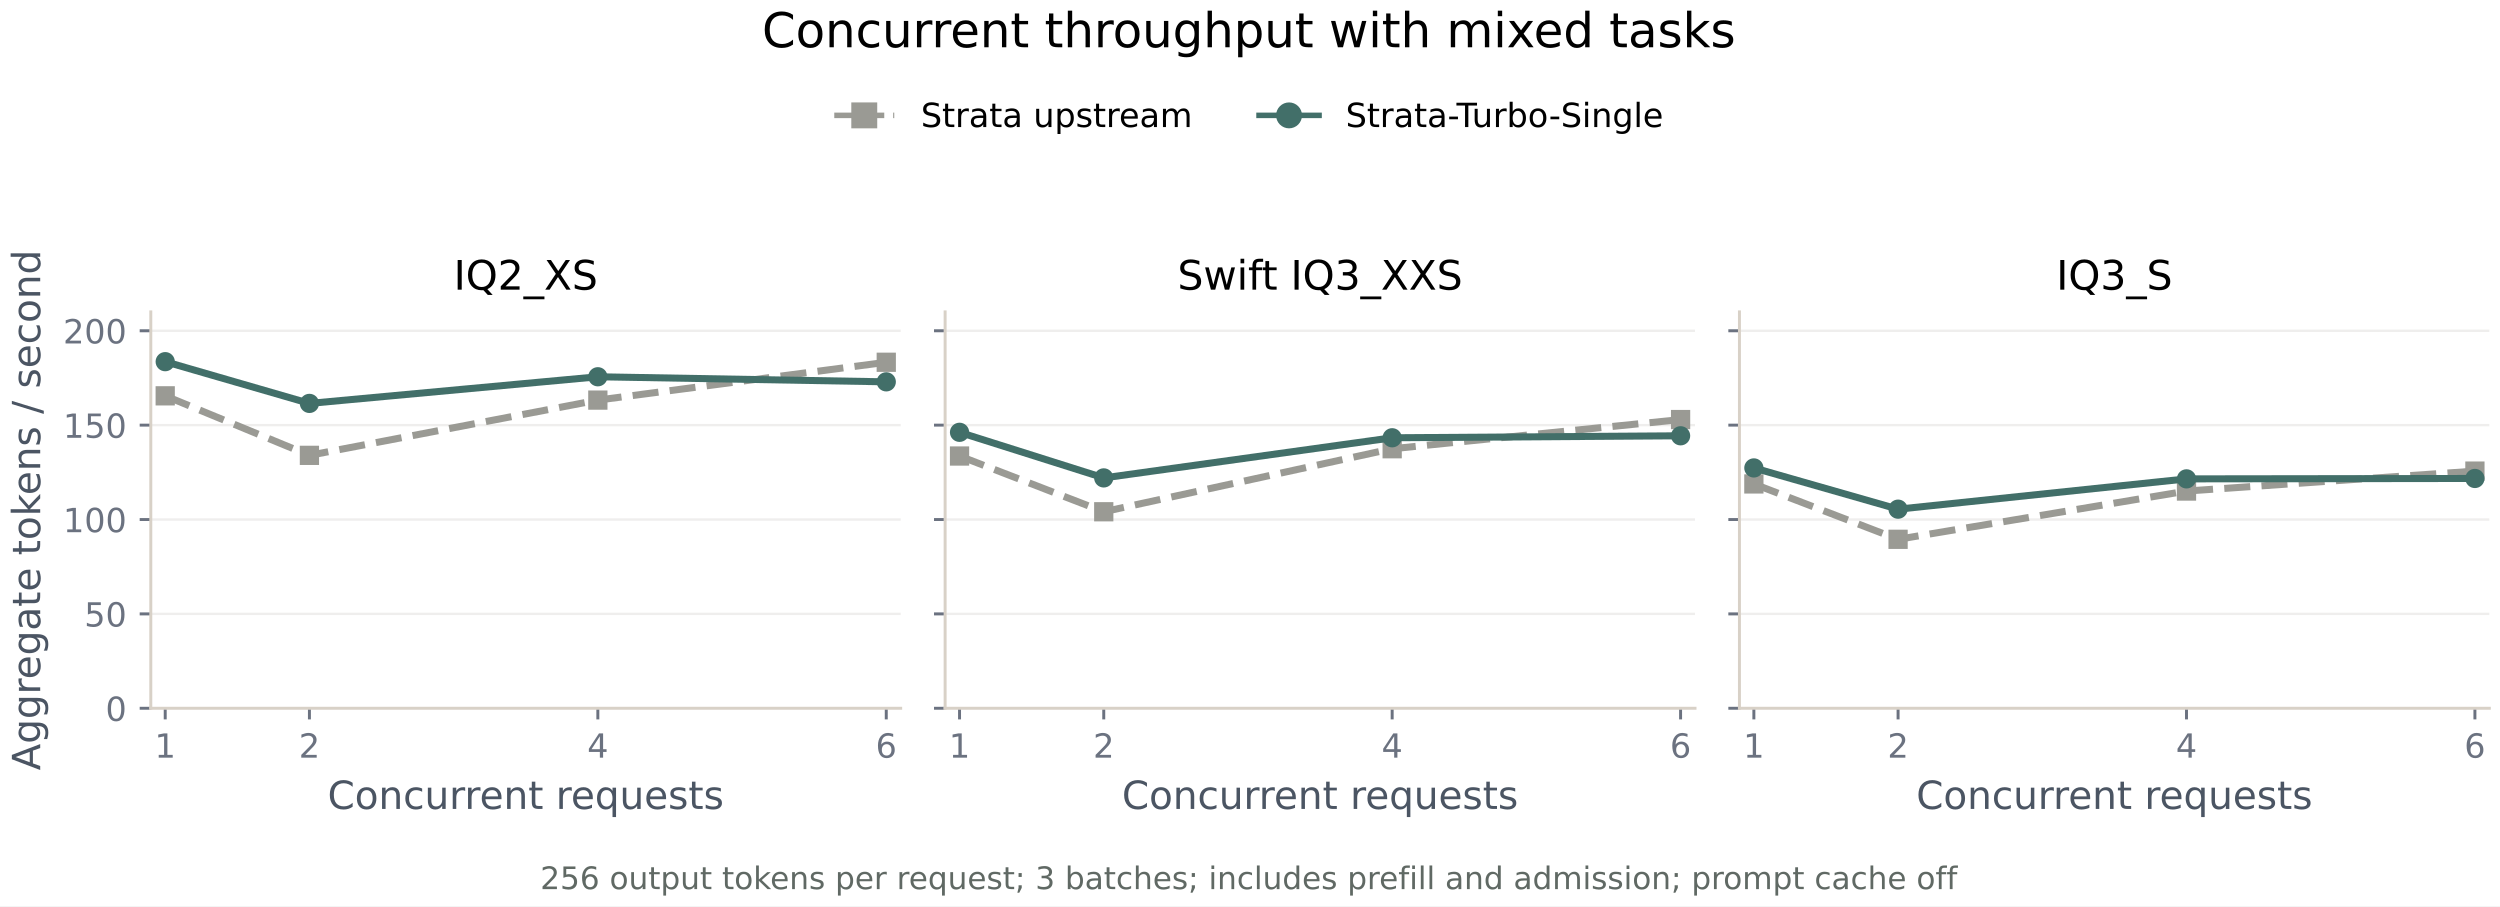
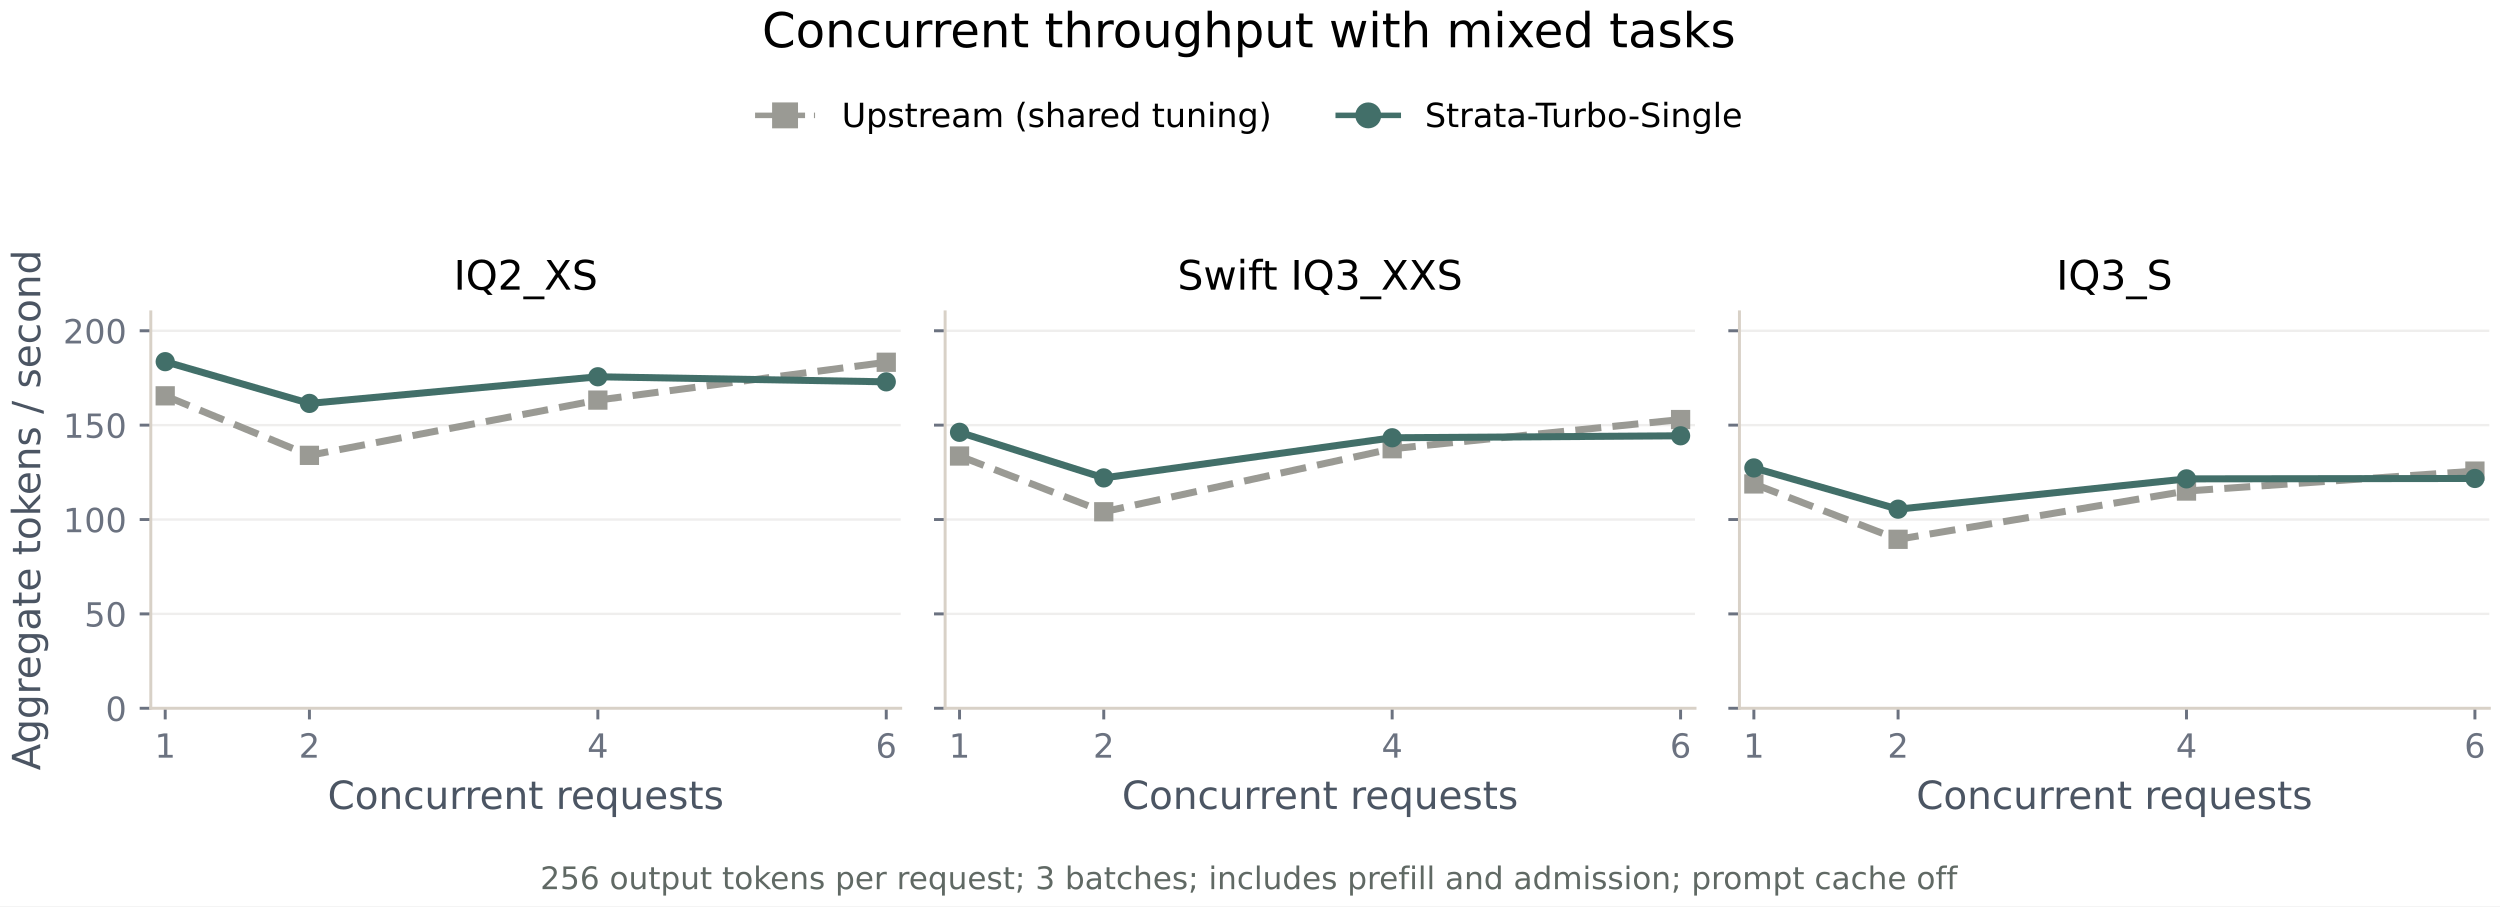
<svg xmlns="http://www.w3.org/2000/svg" xmlns:xlink="http://www.w3.org/1999/xlink" width="675.111pt" height="244.729pt" viewBox="0 0 675.111 244.729" version="1.1">
  <defs>
    <style type="text/css">*{stroke-linejoin: round; stroke-linecap: butt}</style>
  </defs>
  <g id="figure_1">
    <g id="patch_1">
-       <path d="M 0 244.729  L 675.111 244.729  L 675.111 0  L 0 0  z " style="fill: #ffffff" />
+       <path d="M 0 244.729 L 675.111 244.729 L 675.111 0 L 0 0 z " style="fill: #ffffff" />
    </g>
    <g id="axes_1">
      <g id="patch_2">
-         <path d="M 40.721 191.264  L 243.224 191.264  L 243.224 84.224  L 40.721 84.224  z " style="fill: #ffffff" />
+         <path d="M 40.721 191.264 L 243.224 191.264 L 243.224 84.224 L 40.721 84.224 z " style="fill: #ffffff" />
      </g>
      <g id="matplotlib.axis_1">
        <g id="xtick_1">
          <g id="line2d_1">
            <defs>
-               <path id="mb97f31cfd5" d="M 0 0  L 0 3  " style="stroke: #6b7280; stroke-width: 0.8" />
+               <path id="m8f0c0784d5" d="M 0 0 L 0 3 " style="stroke: #6b7280; stroke-width: 0.8" />
            </defs>
            <g>
-               <use xlink:href="#mb97f31cfd5" x="44.615" y="191.264" style="fill: #6b7280; stroke: #6b7280; stroke-width: 0.8" />
+               <use xlink:href="#m8f0c0784d5" x="44.615" y="191.264" style="fill: #6b7280; stroke: #6b7280; stroke-width: 0.8" />
            </g>
          </g>
          <g id="text_1">
            <text style="font-size: 9px; font-family: 'DejaVu Sans', 'Arial', 'Liberation Sans', sans-serif; text-anchor: middle; fill: #6b7280" x="44.615" y="204.603" transform="rotate(-0 44.61508 204.6026)">1</text>
          </g>
        </g>
        <g id="xtick_2">
          <g id="line2d_2">
            <g>
-               <use xlink:href="#mb97f31cfd5" x="83.558" y="191.264" style="fill: #6b7280; stroke: #6b7280; stroke-width: 0.8" />
+               <use xlink:href="#m8f0c0784d5" x="83.558" y="191.264" style="fill: #6b7280; stroke: #6b7280; stroke-width: 0.8" />
            </g>
          </g>
          <g id="text_2">
            <text style="font-size: 9px; font-family: 'DejaVu Sans', 'Arial', 'Liberation Sans', sans-serif; text-anchor: middle; fill: #6b7280" x="83.558" y="204.603" transform="rotate(-0 83.55803 204.6026)">2</text>
          </g>
        </g>
        <g id="xtick_3">
          <g id="line2d_3">
            <g>
-               <use xlink:href="#mb97f31cfd5" x="161.444" y="191.264" style="fill: #6b7280; stroke: #6b7280; stroke-width: 0.8" />
+               <use xlink:href="#m8f0c0784d5" x="161.444" y="191.264" style="fill: #6b7280; stroke: #6b7280; stroke-width: 0.8" />
            </g>
          </g>
          <g id="text_3">
            <text style="font-size: 9px; font-family: 'DejaVu Sans', 'Arial', 'Liberation Sans', sans-serif; text-anchor: middle; fill: #6b7280" x="161.444" y="204.603" transform="rotate(-0 161.4439 204.6026)">4</text>
          </g>
        </g>
        <g id="xtick_4">
          <g id="line2d_4">
            <g>
-               <use xlink:href="#mb97f31cfd5" x="239.33" y="191.264" style="fill: #6b7280; stroke: #6b7280; stroke-width: 0.8" />
+               <use xlink:href="#m8f0c0784d5" x="239.33" y="191.264" style="fill: #6b7280; stroke: #6b7280; stroke-width: 0.8" />
            </g>
          </g>
          <g id="text_4">
            <text style="font-size: 9px; font-family: 'DejaVu Sans', 'Arial', 'Liberation Sans', sans-serif; text-anchor: middle; fill: #6b7280" x="239.33" y="204.603" transform="rotate(-0 239.3298 204.6026)">6</text>
          </g>
        </g>
        <g id="text_5">
          <text style="font-size: 10.5px; font-family: 'DejaVu Sans', 'Arial', 'Liberation Sans', sans-serif; text-anchor: middle; fill: #4b5563" x="141.972" y="218.453" transform="rotate(-0 141.9724 218.4527)">Concurrent requests</text>
        </g>
      </g>
      <g id="matplotlib.axis_2">
        <g id="ytick_1">
          <g id="line2d_5">
-             <path d="M 40.721 191.264  L 243.224 191.264  " clip-path="url(#p68f9808071)" style="fill: none; stroke: #e7e5e4; stroke-opacity: 0.65; stroke-width: 0.65; stroke-linecap: square" />
+             <path d="M 40.721 191.264 L 243.224 191.264 " clip-path="url(#pd9322edbaf)" style="fill: none; stroke: #e7e5e4; stroke-opacity: 0.65; stroke-width: 0.65; stroke-linecap: square" />
          </g>
          <g id="line2d_6">
            <defs>
-               <path id="m0406d7df1f" d="M 0 0  L -3 0  " style="stroke: #6b7280; stroke-width: 0.8" />
+               <path id="m5629449a16" d="M 0 0 L -3 0 " style="stroke: #6b7280; stroke-width: 0.8" />
            </defs>
            <g>
-               <use xlink:href="#m0406d7df1f" x="40.721" y="191.264" style="fill: #6b7280; stroke: #6b7280; stroke-width: 0.8" />
+               <use xlink:href="#m5629449a16" x="40.721" y="191.264" style="fill: #6b7280; stroke: #6b7280; stroke-width: 0.8" />
            </g>
          </g>
          <g id="text_6">
            <text style="font-size: 9px; font-family: 'DejaVu Sans', 'Arial', 'Liberation Sans', sans-serif; text-anchor: end; fill: #6b7280" x="34.221" y="194.683" transform="rotate(-0 34.22078 194.6833)">0</text>
          </g>
        </g>
        <g id="ytick_2">
          <g id="line2d_7">
-             <path d="M 40.721 165.778  L 243.224 165.778  " clip-path="url(#p68f9808071)" style="fill: none; stroke: #e7e5e4; stroke-opacity: 0.65; stroke-width: 0.65; stroke-linecap: square" />
+             <path d="M 40.721 165.778 L 243.224 165.778 " clip-path="url(#pd9322edbaf)" style="fill: none; stroke: #e7e5e4; stroke-opacity: 0.65; stroke-width: 0.65; stroke-linecap: square" />
          </g>
          <g id="line2d_8">
            <g>
-               <use xlink:href="#m0406d7df1f" x="40.721" y="165.778" style="fill: #6b7280; stroke: #6b7280; stroke-width: 0.8" />
+               <use xlink:href="#m5629449a16" x="40.721" y="165.778" style="fill: #6b7280; stroke: #6b7280; stroke-width: 0.8" />
            </g>
          </g>
          <g id="text_7">
            <text style="font-size: 9px; font-family: 'DejaVu Sans', 'Arial', 'Liberation Sans', sans-serif; text-anchor: end; fill: #6b7280" x="34.221" y="169.198" transform="rotate(-0 34.22078 169.1976)">50</text>
          </g>
        </g>
        <g id="ytick_3">
          <g id="line2d_9">
-             <path d="M 40.721 140.293  L 243.224 140.293  " clip-path="url(#p68f9808071)" style="fill: none; stroke: #e7e5e4; stroke-opacity: 0.65; stroke-width: 0.65; stroke-linecap: square" />
+             <path d="M 40.721 140.293 L 243.224 140.293 " clip-path="url(#pd9322edbaf)" style="fill: none; stroke: #e7e5e4; stroke-opacity: 0.65; stroke-width: 0.65; stroke-linecap: square" />
          </g>
          <g id="line2d_10">
            <g>
-               <use xlink:href="#m0406d7df1f" x="40.721" y="140.293" style="fill: #6b7280; stroke: #6b7280; stroke-width: 0.8" />
+               <use xlink:href="#m5629449a16" x="40.721" y="140.293" style="fill: #6b7280; stroke: #6b7280; stroke-width: 0.8" />
            </g>
          </g>
          <g id="text_8">
            <text style="font-size: 9px; font-family: 'DejaVu Sans', 'Arial', 'Liberation Sans', sans-serif; text-anchor: end; fill: #6b7280" x="34.221" y="143.712" transform="rotate(-0 34.22078 143.7119)">100</text>
          </g>
        </g>
        <g id="ytick_4">
          <g id="line2d_11">
-             <path d="M 40.721 114.807  L 243.224 114.807  " clip-path="url(#p68f9808071)" style="fill: none; stroke: #e7e5e4; stroke-opacity: 0.65; stroke-width: 0.65; stroke-linecap: square" />
+             <path d="M 40.721 114.807 L 243.224 114.807 " clip-path="url(#pd9322edbaf)" style="fill: none; stroke: #e7e5e4; stroke-opacity: 0.65; stroke-width: 0.65; stroke-linecap: square" />
          </g>
          <g id="line2d_12">
            <g>
-               <use xlink:href="#m0406d7df1f" x="40.721" y="114.807" style="fill: #6b7280; stroke: #6b7280; stroke-width: 0.8" />
+               <use xlink:href="#m5629449a16" x="40.721" y="114.807" style="fill: #6b7280; stroke: #6b7280; stroke-width: 0.8" />
            </g>
          </g>
          <g id="text_9">
            <text style="font-size: 9px; font-family: 'DejaVu Sans', 'Arial', 'Liberation Sans', sans-serif; text-anchor: end; fill: #6b7280" x="34.221" y="118.226" transform="rotate(-0 34.22078 118.2262)">150</text>
          </g>
        </g>
        <g id="ytick_5">
          <g id="line2d_13">
-             <path d="M 40.721 89.321  L 243.224 89.321  " clip-path="url(#p68f9808071)" style="fill: none; stroke: #e7e5e4; stroke-opacity: 0.65; stroke-width: 0.65; stroke-linecap: square" />
+             <path d="M 40.721 89.321 L 243.224 89.321 " clip-path="url(#pd9322edbaf)" style="fill: none; stroke: #e7e5e4; stroke-opacity: 0.65; stroke-width: 0.65; stroke-linecap: square" />
          </g>
          <g id="line2d_14">
            <g>
-               <use xlink:href="#m0406d7df1f" x="40.721" y="89.321" style="fill: #6b7280; stroke: #6b7280; stroke-width: 0.8" />
+               <use xlink:href="#m5629449a16" x="40.721" y="89.321" style="fill: #6b7280; stroke: #6b7280; stroke-width: 0.8" />
            </g>
          </g>
          <g id="text_10">
            <text style="font-size: 9px; font-family: 'DejaVu Sans', 'Arial', 'Liberation Sans', sans-serif; text-anchor: end; fill: #6b7280" x="34.221" y="92.74" transform="rotate(-0 34.22078 92.74044)">200</text>
          </g>
        </g>
        <g id="text_11">
          <text style="font-size: 10.5px; font-family: 'DejaVu Sans', 'Arial', 'Liberation Sans', sans-serif; text-anchor: middle; fill: #4b5563" x="10.858" y="137.744" transform="rotate(-90 10.85836 137.744)">Aggregate tokens / second</text>
        </g>
      </g>
      <g id="line2d_15">
-         <path d="M 44.615 106.892  L 83.558 122.965  L 161.444 108.046  L 239.33 97.827  " clip-path="url(#p68f9808071)" style="fill: none; stroke-dasharray: 7.03,3.04; stroke-dashoffset: 0; stroke: #9a9a94; stroke-width: 1.9" />
+         <path d="M 44.615 106.892 L 83.558 122.965 L 161.444 108.046 L 239.33 97.827 " clip-path="url(#pd9322edbaf)" style="fill: none; stroke-dasharray: 7.03,3.04; stroke-dashoffset: 0; stroke: #9a9a94; stroke-width: 1.9" />
        <defs>
-           <path id="maaed676ca3" d="M -2.1 2.1  L 2.1 2.1  L 2.1 -2.1  L -2.1 -2.1  z " style="stroke: #9a9a94; stroke-linejoin: miter" />
+           <path id="m667b752179" d="M -2.1 2.1 L 2.1 2.1 L 2.1 -2.1 L -2.1 -2.1 z " style="stroke: #9a9a94; stroke-linejoin: miter" />
        </defs>
-         <g clip-path="url(#p68f9808071)">
-           <use xlink:href="#maaed676ca3" x="44.615" y="106.892" style="fill: #9a9a94; stroke: #9a9a94; stroke-linejoin: miter" />
-           <use xlink:href="#maaed676ca3" x="83.558" y="122.965" style="fill: #9a9a94; stroke: #9a9a94; stroke-linejoin: miter" />
-           <use xlink:href="#maaed676ca3" x="161.444" y="108.046" style="fill: #9a9a94; stroke: #9a9a94; stroke-linejoin: miter" />
-           <use xlink:href="#maaed676ca3" x="239.33" y="97.827" style="fill: #9a9a94; stroke: #9a9a94; stroke-linejoin: miter" />
+         <g clip-path="url(#pd9322edbaf)">
+           <use xlink:href="#m667b752179" x="44.615" y="106.892" style="fill: #9a9a94; stroke: #9a9a94; stroke-linejoin: miter" />
+           <use xlink:href="#m667b752179" x="83.558" y="122.965" style="fill: #9a9a94; stroke: #9a9a94; stroke-linejoin: miter" />
+           <use xlink:href="#m667b752179" x="161.444" y="108.046" style="fill: #9a9a94; stroke: #9a9a94; stroke-linejoin: miter" />
+           <use xlink:href="#m667b752179" x="239.33" y="97.827" style="fill: #9a9a94; stroke: #9a9a94; stroke-linejoin: miter" />
        </g>
      </g>
      <g id="line2d_16">
-         <path d="M 44.615 97.666  L 83.558 108.938  L 161.444 101.742  L 239.33 103.114  " clip-path="url(#p68f9808071)" style="fill: none; stroke: #426f69; stroke-width: 1.9; stroke-linecap: square" />
+         <path d="M 44.615 97.666 L 83.558 108.938 L 161.444 101.742 L 239.33 103.114 " clip-path="url(#pd9322edbaf)" style="fill: none; stroke: #426f69; stroke-width: 1.9; stroke-linecap: square" />
        <defs>
-           <path id="ma365cb53b8" d="M 0 2.1  C 0.557 2.1 1.091 1.879 1.485 1.485  C 1.879 1.091 2.1 0.557 2.1 0  C 2.1 -0.557 1.879 -1.091 1.485 -1.485  C 1.091 -1.879 0.557 -2.1 0 -2.1  C -0.557 -2.1 -1.091 -1.879 -1.485 -1.485  C -1.879 -1.091 -2.1 -0.557 -2.1 0  C -2.1 0.557 -1.879 1.091 -1.485 1.485  C -1.091 1.879 -0.557 2.1 0 2.1  z " style="stroke: #426f69" />
+           <path id="m6cc8ec1b41" d="M 0 2.1 C 0.557 2.1 1.091 1.879 1.485 1.485 C 1.879 1.091 2.1 0.557 2.1 0 C 2.1 -0.557 1.879 -1.091 1.485 -1.485 C 1.091 -1.879 0.557 -2.1 0 -2.1 C -0.557 -2.1 -1.091 -1.879 -1.485 -1.485 C -1.879 -1.091 -2.1 -0.557 -2.1 0 C -2.1 0.557 -1.879 1.091 -1.485 1.485 C -1.091 1.879 -0.557 2.1 0 2.1 z " style="stroke: #426f69" />
        </defs>
-         <g clip-path="url(#p68f9808071)">
-           <use xlink:href="#ma365cb53b8" x="44.615" y="97.666" style="fill: #426f69; stroke: #426f69" />
-           <use xlink:href="#ma365cb53b8" x="83.558" y="108.938" style="fill: #426f69; stroke: #426f69" />
-           <use xlink:href="#ma365cb53b8" x="161.444" y="101.742" style="fill: #426f69; stroke: #426f69" />
-           <use xlink:href="#ma365cb53b8" x="239.33" y="103.114" style="fill: #426f69; stroke: #426f69" />
+         <g clip-path="url(#pd9322edbaf)">
+           <use xlink:href="#m6cc8ec1b41" x="44.615" y="97.666" style="fill: #426f69; stroke: #426f69" />
+           <use xlink:href="#m6cc8ec1b41" x="83.558" y="108.938" style="fill: #426f69; stroke: #426f69" />
+           <use xlink:href="#m6cc8ec1b41" x="161.444" y="101.742" style="fill: #426f69; stroke: #426f69" />
+           <use xlink:href="#m6cc8ec1b41" x="239.33" y="103.114" style="fill: #426f69; stroke: #426f69" />
        </g>
      </g>
      <g id="patch_3">
-         <path d="M 40.721 191.264  L 40.721 84.224  " style="fill: none; stroke: #d8d1c7; stroke-width: 0.8; stroke-linejoin: miter; stroke-linecap: square" />
+         <path d="M 40.721 191.264 L 40.721 84.224 " style="fill: none; stroke: #d8d1c7; stroke-width: 0.8; stroke-linejoin: miter; stroke-linecap: square" />
      </g>
      <g id="patch_4">
-         <path d="M 40.721 191.264  L 243.224 191.264  " style="fill: none; stroke: #d8d1c7; stroke-width: 0.8; stroke-linejoin: miter; stroke-linecap: square" />
+         <path d="M 40.721 191.264 L 243.224 191.264 " style="fill: none; stroke: #d8d1c7; stroke-width: 0.8; stroke-linejoin: miter; stroke-linecap: square" />
      </g>
      <g id="text_12">
        <text style="font-size: 11px; font-family: 'DejaVu Sans', 'Arial', 'Liberation Sans', sans-serif; text-anchor: middle" x="141.972" y="78.224" transform="rotate(-0 141.9724 78.224)">IQ2_XS</text>
      </g>
    </g>
    <g id="axes_2">
      <g id="patch_5">
-         <path d="M 255.224 191.264  L 457.727 191.264  L 457.727 84.224  L 255.224 84.224  z " style="fill: #ffffff" />
+         <path d="M 255.224 191.264 L 457.727 191.264 L 457.727 84.224 L 255.224 84.224 z " style="fill: #ffffff" />
      </g>
      <g id="matplotlib.axis_3">
        <g id="xtick_5">
          <g id="line2d_17">
            <g>
-               <use xlink:href="#mb97f31cfd5" x="259.118" y="191.264" style="fill: #6b7280; stroke: #6b7280; stroke-width: 0.8" />
+               <use xlink:href="#m8f0c0784d5" x="259.118" y="191.264" style="fill: #6b7280; stroke: #6b7280; stroke-width: 0.8" />
            </g>
          </g>
          <g id="text_13">
            <text style="font-size: 9px; font-family: 'DejaVu Sans', 'Arial', 'Liberation Sans', sans-serif; text-anchor: middle; fill: #6b7280" x="259.118" y="204.603" transform="rotate(-0 259.1184 204.6026)">1</text>
          </g>
        </g>
        <g id="xtick_6">
          <g id="line2d_18">
            <g>
-               <use xlink:href="#mb97f31cfd5" x="298.061" y="191.264" style="fill: #6b7280; stroke: #6b7280; stroke-width: 0.8" />
+               <use xlink:href="#m8f0c0784d5" x="298.061" y="191.264" style="fill: #6b7280; stroke: #6b7280; stroke-width: 0.8" />
            </g>
          </g>
          <g id="text_14">
            <text style="font-size: 9px; font-family: 'DejaVu Sans', 'Arial', 'Liberation Sans', sans-serif; text-anchor: middle; fill: #6b7280" x="298.061" y="204.603" transform="rotate(-0 298.0614 204.6026)">2</text>
          </g>
        </g>
        <g id="xtick_7">
          <g id="line2d_19">
            <g>
-               <use xlink:href="#mb97f31cfd5" x="375.947" y="191.264" style="fill: #6b7280; stroke: #6b7280; stroke-width: 0.8" />
+               <use xlink:href="#m8f0c0784d5" x="375.947" y="191.264" style="fill: #6b7280; stroke: #6b7280; stroke-width: 0.8" />
            </g>
          </g>
          <g id="text_15">
            <text style="font-size: 9px; font-family: 'DejaVu Sans', 'Arial', 'Liberation Sans', sans-serif; text-anchor: middle; fill: #6b7280" x="375.947" y="204.603" transform="rotate(-0 375.9473 204.6026)">4</text>
          </g>
        </g>
        <g id="xtick_8">
          <g id="line2d_20">
            <g>
-               <use xlink:href="#mb97f31cfd5" x="453.833" y="191.264" style="fill: #6b7280; stroke: #6b7280; stroke-width: 0.8" />
+               <use xlink:href="#m8f0c0784d5" x="453.833" y="191.264" style="fill: #6b7280; stroke: #6b7280; stroke-width: 0.8" />
            </g>
          </g>
          <g id="text_16">
            <text style="font-size: 9px; font-family: 'DejaVu Sans', 'Arial', 'Liberation Sans', sans-serif; text-anchor: middle; fill: #6b7280" x="453.833" y="204.603" transform="rotate(-0 453.8332 204.6026)">6</text>
          </g>
        </g>
        <g id="text_17">
          <text style="font-size: 10.5px; font-family: 'DejaVu Sans', 'Arial', 'Liberation Sans', sans-serif; text-anchor: middle; fill: #4b5563" x="356.476" y="218.453" transform="rotate(-0 356.4758 218.4527)">Concurrent requests</text>
        </g>
      </g>
      <g id="matplotlib.axis_4">
        <g id="ytick_6">
          <g id="line2d_21">
-             <path d="M 255.224 191.264  L 457.727 191.264  " clip-path="url(#p0811427cbe)" style="fill: none; stroke: #e7e5e4; stroke-opacity: 0.65; stroke-width: 0.65; stroke-linecap: square" />
+             <path d="M 255.224 191.264 L 457.727 191.264 " clip-path="url(#p6a3d78061f)" style="fill: none; stroke: #e7e5e4; stroke-opacity: 0.65; stroke-width: 0.65; stroke-linecap: square" />
          </g>
          <g id="line2d_22">
            <g>
-               <use xlink:href="#m0406d7df1f" x="255.224" y="191.264" style="fill: #6b7280; stroke: #6b7280; stroke-width: 0.8" />
+               <use xlink:href="#m5629449a16" x="255.224" y="191.264" style="fill: #6b7280; stroke: #6b7280; stroke-width: 0.8" />
            </g>
          </g>
        </g>
        <g id="ytick_7">
          <g id="line2d_23">
-             <path d="M 255.224 165.778  L 457.727 165.778  " clip-path="url(#p0811427cbe)" style="fill: none; stroke: #e7e5e4; stroke-opacity: 0.65; stroke-width: 0.65; stroke-linecap: square" />
+             <path d="M 255.224 165.778 L 457.727 165.778 " clip-path="url(#p6a3d78061f)" style="fill: none; stroke: #e7e5e4; stroke-opacity: 0.65; stroke-width: 0.65; stroke-linecap: square" />
          </g>
          <g id="line2d_24">
            <g>
-               <use xlink:href="#m0406d7df1f" x="255.224" y="165.778" style="fill: #6b7280; stroke: #6b7280; stroke-width: 0.8" />
+               <use xlink:href="#m5629449a16" x="255.224" y="165.778" style="fill: #6b7280; stroke: #6b7280; stroke-width: 0.8" />
            </g>
          </g>
        </g>
        <g id="ytick_8">
          <g id="line2d_25">
-             <path d="M 255.224 140.293  L 457.727 140.293  " clip-path="url(#p0811427cbe)" style="fill: none; stroke: #e7e5e4; stroke-opacity: 0.65; stroke-width: 0.65; stroke-linecap: square" />
+             <path d="M 255.224 140.293 L 457.727 140.293 " clip-path="url(#p6a3d78061f)" style="fill: none; stroke: #e7e5e4; stroke-opacity: 0.65; stroke-width: 0.65; stroke-linecap: square" />
          </g>
          <g id="line2d_26">
            <g>
-               <use xlink:href="#m0406d7df1f" x="255.224" y="140.293" style="fill: #6b7280; stroke: #6b7280; stroke-width: 0.8" />
+               <use xlink:href="#m5629449a16" x="255.224" y="140.293" style="fill: #6b7280; stroke: #6b7280; stroke-width: 0.8" />
            </g>
          </g>
        </g>
        <g id="ytick_9">
          <g id="line2d_27">
-             <path d="M 255.224 114.807  L 457.727 114.807  " clip-path="url(#p0811427cbe)" style="fill: none; stroke: #e7e5e4; stroke-opacity: 0.65; stroke-width: 0.65; stroke-linecap: square" />
+             <path d="M 255.224 114.807 L 457.727 114.807 " clip-path="url(#p6a3d78061f)" style="fill: none; stroke: #e7e5e4; stroke-opacity: 0.65; stroke-width: 0.65; stroke-linecap: square" />
          </g>
          <g id="line2d_28">
            <g>
-               <use xlink:href="#m0406d7df1f" x="255.224" y="114.807" style="fill: #6b7280; stroke: #6b7280; stroke-width: 0.8" />
+               <use xlink:href="#m5629449a16" x="255.224" y="114.807" style="fill: #6b7280; stroke: #6b7280; stroke-width: 0.8" />
            </g>
          </g>
        </g>
        <g id="ytick_10">
          <g id="line2d_29">
-             <path d="M 255.224 89.321  L 457.727 89.321  " clip-path="url(#p0811427cbe)" style="fill: none; stroke: #e7e5e4; stroke-opacity: 0.65; stroke-width: 0.65; stroke-linecap: square" />
+             <path d="M 255.224 89.321 L 457.727 89.321 " clip-path="url(#p6a3d78061f)" style="fill: none; stroke: #e7e5e4; stroke-opacity: 0.65; stroke-width: 0.65; stroke-linecap: square" />
          </g>
          <g id="line2d_30">
            <g>
-               <use xlink:href="#m0406d7df1f" x="255.224" y="89.321" style="fill: #6b7280; stroke: #6b7280; stroke-width: 0.8" />
+               <use xlink:href="#m5629449a16" x="255.224" y="89.321" style="fill: #6b7280; stroke: #6b7280; stroke-width: 0.8" />
            </g>
          </g>
        </g>
      </g>
      <g id="line2d_31">
-         <path d="M 259.118 123.146  L 298.061 138.197  L 375.947 121.179  L 453.833 113.297  " clip-path="url(#p0811427cbe)" style="fill: none; stroke-dasharray: 7.03,3.04; stroke-dashoffset: 0; stroke: #9a9a94; stroke-width: 1.9" />
-         <g clip-path="url(#p0811427cbe)">
-           <use xlink:href="#maaed676ca3" x="259.118" y="123.146" style="fill: #9a9a94; stroke: #9a9a94; stroke-linejoin: miter" />
-           <use xlink:href="#maaed676ca3" x="298.061" y="138.197" style="fill: #9a9a94; stroke: #9a9a94; stroke-linejoin: miter" />
-           <use xlink:href="#maaed676ca3" x="375.947" y="121.179" style="fill: #9a9a94; stroke: #9a9a94; stroke-linejoin: miter" />
-           <use xlink:href="#maaed676ca3" x="453.833" y="113.297" style="fill: #9a9a94; stroke: #9a9a94; stroke-linejoin: miter" />
+         <path d="M 259.118 123.146 L 298.061 138.197 L 375.947 121.179 L 453.833 113.297 " clip-path="url(#p6a3d78061f)" style="fill: none; stroke-dasharray: 7.03,3.04; stroke-dashoffset: 0; stroke: #9a9a94; stroke-width: 1.9" />
+         <g clip-path="url(#p6a3d78061f)">
+           <use xlink:href="#m667b752179" x="259.118" y="123.146" style="fill: #9a9a94; stroke: #9a9a94; stroke-linejoin: miter" />
+           <use xlink:href="#m667b752179" x="298.061" y="138.197" style="fill: #9a9a94; stroke: #9a9a94; stroke-linejoin: miter" />
+           <use xlink:href="#m667b752179" x="375.947" y="121.179" style="fill: #9a9a94; stroke: #9a9a94; stroke-linejoin: miter" />
+           <use xlink:href="#m667b752179" x="453.833" y="113.297" style="fill: #9a9a94; stroke: #9a9a94; stroke-linejoin: miter" />
        </g>
      </g>
      <g id="line2d_32">
-         <path d="M 259.118 116.743  L 298.061 129.056  L 375.947 118.218  L 453.833 117.682  " clip-path="url(#p0811427cbe)" style="fill: none; stroke: #426f69; stroke-width: 1.9; stroke-linecap: square" />
-         <g clip-path="url(#p0811427cbe)">
-           <use xlink:href="#ma365cb53b8" x="259.118" y="116.743" style="fill: #426f69; stroke: #426f69" />
-           <use xlink:href="#ma365cb53b8" x="298.061" y="129.056" style="fill: #426f69; stroke: #426f69" />
-           <use xlink:href="#ma365cb53b8" x="375.947" y="118.218" style="fill: #426f69; stroke: #426f69" />
-           <use xlink:href="#ma365cb53b8" x="453.833" y="117.682" style="fill: #426f69; stroke: #426f69" />
+         <path d="M 259.118 116.743 L 298.061 129.056 L 375.947 118.218 L 453.833 117.682 " clip-path="url(#p6a3d78061f)" style="fill: none; stroke: #426f69; stroke-width: 1.9; stroke-linecap: square" />
+         <g clip-path="url(#p6a3d78061f)">
+           <use xlink:href="#m6cc8ec1b41" x="259.118" y="116.743" style="fill: #426f69; stroke: #426f69" />
+           <use xlink:href="#m6cc8ec1b41" x="298.061" y="129.056" style="fill: #426f69; stroke: #426f69" />
+           <use xlink:href="#m6cc8ec1b41" x="375.947" y="118.218" style="fill: #426f69; stroke: #426f69" />
+           <use xlink:href="#m6cc8ec1b41" x="453.833" y="117.682" style="fill: #426f69; stroke: #426f69" />
        </g>
      </g>
      <g id="patch_6">
-         <path d="M 255.224 191.264  L 255.224 84.224  " style="fill: none; stroke: #d8d1c7; stroke-width: 0.8; stroke-linejoin: miter; stroke-linecap: square" />
+         <path d="M 255.224 191.264 L 255.224 84.224 " style="fill: none; stroke: #d8d1c7; stroke-width: 0.8; stroke-linejoin: miter; stroke-linecap: square" />
      </g>
      <g id="patch_7">
-         <path d="M 255.224 191.264  L 457.727 191.264  " style="fill: none; stroke: #d8d1c7; stroke-width: 0.8; stroke-linejoin: miter; stroke-linecap: square" />
+         <path d="M 255.224 191.264 L 457.727 191.264 " style="fill: none; stroke: #d8d1c7; stroke-width: 0.8; stroke-linejoin: miter; stroke-linecap: square" />
      </g>
      <g id="text_18">
        <text style="font-size: 11px; font-family: 'DejaVu Sans', 'Arial', 'Liberation Sans', sans-serif; text-anchor: middle" x="356.476" y="78.224" transform="rotate(-0 356.4758 78.224)">Swift IQ3_XXS</text>
      </g>
    </g>
    <g id="axes_3">
      <g id="patch_8">
-         <path d="M 469.727 191.264  L 672.231 191.264  L 672.231 84.224  L 469.727 84.224  z " style="fill: #ffffff" />
+         <path d="M 469.727 191.264 L 672.231 191.264 L 672.231 84.224 L 469.727 84.224 z " style="fill: #ffffff" />
      </g>
      <g id="matplotlib.axis_5">
        <g id="xtick_9">
          <g id="line2d_33">
            <g>
-               <use xlink:href="#mb97f31cfd5" x="473.622" y="191.264" style="fill: #6b7280; stroke: #6b7280; stroke-width: 0.8" />
+               <use xlink:href="#m8f0c0784d5" x="473.622" y="191.264" style="fill: #6b7280; stroke: #6b7280; stroke-width: 0.8" />
            </g>
          </g>
          <g id="text_19">
            <text style="font-size: 9px; font-family: 'DejaVu Sans', 'Arial', 'Liberation Sans', sans-serif; text-anchor: middle; fill: #6b7280" x="473.622" y="204.603" transform="rotate(-0 473.6217 204.6026)">1</text>
          </g>
        </g>
        <g id="xtick_10">
          <g id="line2d_34">
            <g>
-               <use xlink:href="#mb97f31cfd5" x="512.565" y="191.264" style="fill: #6b7280; stroke: #6b7280; stroke-width: 0.8" />
+               <use xlink:href="#m8f0c0784d5" x="512.565" y="191.264" style="fill: #6b7280; stroke: #6b7280; stroke-width: 0.8" />
            </g>
          </g>
          <g id="text_20">
            <text style="font-size: 9px; font-family: 'DejaVu Sans', 'Arial', 'Liberation Sans', sans-serif; text-anchor: middle; fill: #6b7280" x="512.565" y="204.603" transform="rotate(-0 512.5647 204.6026)">2</text>
          </g>
        </g>
        <g id="xtick_11">
          <g id="line2d_35">
            <g>
-               <use xlink:href="#mb97f31cfd5" x="590.451" y="191.264" style="fill: #6b7280; stroke: #6b7280; stroke-width: 0.8" />
+               <use xlink:href="#m8f0c0784d5" x="590.451" y="191.264" style="fill: #6b7280; stroke: #6b7280; stroke-width: 0.8" />
            </g>
          </g>
          <g id="text_21">
            <text style="font-size: 9px; font-family: 'DejaVu Sans', 'Arial', 'Liberation Sans', sans-serif; text-anchor: middle; fill: #6b7280" x="590.451" y="204.603" transform="rotate(-0 590.4506 204.6026)">4</text>
          </g>
        </g>
        <g id="xtick_12">
          <g id="line2d_36">
            <g>
-               <use xlink:href="#mb97f31cfd5" x="668.336" y="191.264" style="fill: #6b7280; stroke: #6b7280; stroke-width: 0.8" />
+               <use xlink:href="#m8f0c0784d5" x="668.336" y="191.264" style="fill: #6b7280; stroke: #6b7280; stroke-width: 0.8" />
            </g>
          </g>
          <g id="text_22">
            <text style="font-size: 9px; font-family: 'DejaVu Sans', 'Arial', 'Liberation Sans', sans-serif; text-anchor: middle; fill: #6b7280" x="668.336" y="204.603" transform="rotate(-0 668.3365 204.6026)">6</text>
          </g>
        </g>
        <g id="text_23">
          <text style="font-size: 10.5px; font-family: 'DejaVu Sans', 'Arial', 'Liberation Sans', sans-serif; text-anchor: middle; fill: #4b5563" x="570.979" y="218.453" transform="rotate(-0 570.9791 218.4527)">Concurrent requests</text>
        </g>
      </g>
      <g id="matplotlib.axis_6">
        <g id="ytick_11">
          <g id="line2d_37">
-             <path d="M 469.727 191.264  L 672.231 191.264  " clip-path="url(#p5a381c2cfb)" style="fill: none; stroke: #e7e5e4; stroke-opacity: 0.65; stroke-width: 0.65; stroke-linecap: square" />
+             <path d="M 469.727 191.264 L 672.231 191.264 " clip-path="url(#p8dddbc8aee)" style="fill: none; stroke: #e7e5e4; stroke-opacity: 0.65; stroke-width: 0.65; stroke-linecap: square" />
          </g>
          <g id="line2d_38">
            <g>
-               <use xlink:href="#m0406d7df1f" x="469.727" y="191.264" style="fill: #6b7280; stroke: #6b7280; stroke-width: 0.8" />
+               <use xlink:href="#m5629449a16" x="469.727" y="191.264" style="fill: #6b7280; stroke: #6b7280; stroke-width: 0.8" />
            </g>
          </g>
        </g>
        <g id="ytick_12">
          <g id="line2d_39">
-             <path d="M 469.727 165.778  L 672.231 165.778  " clip-path="url(#p5a381c2cfb)" style="fill: none; stroke: #e7e5e4; stroke-opacity: 0.65; stroke-width: 0.65; stroke-linecap: square" />
+             <path d="M 469.727 165.778 L 672.231 165.778 " clip-path="url(#p8dddbc8aee)" style="fill: none; stroke: #e7e5e4; stroke-opacity: 0.65; stroke-width: 0.65; stroke-linecap: square" />
          </g>
          <g id="line2d_40">
            <g>
-               <use xlink:href="#m0406d7df1f" x="469.727" y="165.778" style="fill: #6b7280; stroke: #6b7280; stroke-width: 0.8" />
+               <use xlink:href="#m5629449a16" x="469.727" y="165.778" style="fill: #6b7280; stroke: #6b7280; stroke-width: 0.8" />
            </g>
          </g>
        </g>
        <g id="ytick_13">
          <g id="line2d_41">
-             <path d="M 469.727 140.293  L 672.231 140.293  " clip-path="url(#p5a381c2cfb)" style="fill: none; stroke: #e7e5e4; stroke-opacity: 0.65; stroke-width: 0.65; stroke-linecap: square" />
+             <path d="M 469.727 140.293 L 672.231 140.293 " clip-path="url(#p8dddbc8aee)" style="fill: none; stroke: #e7e5e4; stroke-opacity: 0.65; stroke-width: 0.65; stroke-linecap: square" />
          </g>
          <g id="line2d_42">
            <g>
-               <use xlink:href="#m0406d7df1f" x="469.727" y="140.293" style="fill: #6b7280; stroke: #6b7280; stroke-width: 0.8" />
+               <use xlink:href="#m5629449a16" x="469.727" y="140.293" style="fill: #6b7280; stroke: #6b7280; stroke-width: 0.8" />
            </g>
          </g>
        </g>
        <g id="ytick_14">
          <g id="line2d_43">
-             <path d="M 469.727 114.807  L 672.231 114.807  " clip-path="url(#p5a381c2cfb)" style="fill: none; stroke: #e7e5e4; stroke-opacity: 0.65; stroke-width: 0.65; stroke-linecap: square" />
+             <path d="M 469.727 114.807 L 672.231 114.807 " clip-path="url(#p8dddbc8aee)" style="fill: none; stroke: #e7e5e4; stroke-opacity: 0.65; stroke-width: 0.65; stroke-linecap: square" />
          </g>
          <g id="line2d_44">
            <g>
-               <use xlink:href="#m0406d7df1f" x="469.727" y="114.807" style="fill: #6b7280; stroke: #6b7280; stroke-width: 0.8" />
+               <use xlink:href="#m5629449a16" x="469.727" y="114.807" style="fill: #6b7280; stroke: #6b7280; stroke-width: 0.8" />
            </g>
          </g>
        </g>
        <g id="ytick_15">
          <g id="line2d_45">
-             <path d="M 469.727 89.321  L 672.231 89.321  " clip-path="url(#p5a381c2cfb)" style="fill: none; stroke: #e7e5e4; stroke-opacity: 0.65; stroke-width: 0.65; stroke-linecap: square" />
+             <path d="M 469.727 89.321 L 672.231 89.321 " clip-path="url(#p8dddbc8aee)" style="fill: none; stroke: #e7e5e4; stroke-opacity: 0.65; stroke-width: 0.65; stroke-linecap: square" />
          </g>
          <g id="line2d_46">
            <g>
-               <use xlink:href="#m0406d7df1f" x="469.727" y="89.321" style="fill: #6b7280; stroke: #6b7280; stroke-width: 0.8" />
+               <use xlink:href="#m5629449a16" x="469.727" y="89.321" style="fill: #6b7280; stroke: #6b7280; stroke-width: 0.8" />
            </g>
          </g>
        </g>
      </g>
      <g id="line2d_47">
-         <path d="M 473.622 130.684  L 512.565 145.636  L 590.451 132.607  L 668.336 127.218  " clip-path="url(#p5a381c2cfb)" style="fill: none; stroke-dasharray: 7.03,3.04; stroke-dashoffset: 0; stroke: #9a9a94; stroke-width: 1.9" />
-         <g clip-path="url(#p5a381c2cfb)">
-           <use xlink:href="#maaed676ca3" x="473.622" y="130.684" style="fill: #9a9a94; stroke: #9a9a94; stroke-linejoin: miter" />
-           <use xlink:href="#maaed676ca3" x="512.565" y="145.636" style="fill: #9a9a94; stroke: #9a9a94; stroke-linejoin: miter" />
-           <use xlink:href="#maaed676ca3" x="590.451" y="132.607" style="fill: #9a9a94; stroke: #9a9a94; stroke-linejoin: miter" />
-           <use xlink:href="#maaed676ca3" x="668.336" y="127.218" style="fill: #9a9a94; stroke: #9a9a94; stroke-linejoin: miter" />
+         <path d="M 473.622 130.684 L 512.565 145.636 L 590.451 132.607 L 668.336 127.218 " clip-path="url(#p8dddbc8aee)" style="fill: none; stroke-dasharray: 7.03,3.04; stroke-dashoffset: 0; stroke: #9a9a94; stroke-width: 1.9" />
+         <g clip-path="url(#p8dddbc8aee)">
+           <use xlink:href="#m667b752179" x="473.622" y="130.684" style="fill: #9a9a94; stroke: #9a9a94; stroke-linejoin: miter" />
+           <use xlink:href="#m667b752179" x="512.565" y="145.636" style="fill: #9a9a94; stroke: #9a9a94; stroke-linejoin: miter" />
+           <use xlink:href="#m667b752179" x="590.451" y="132.607" style="fill: #9a9a94; stroke: #9a9a94; stroke-linejoin: miter" />
+           <use xlink:href="#m667b752179" x="668.336" y="127.218" style="fill: #9a9a94; stroke: #9a9a94; stroke-linejoin: miter" />
        </g>
      </g>
      <g id="line2d_48">
-         <path d="M 473.622 126.363  L 512.565 137.499  L 590.451 129.317  L 668.336 129.206  " clip-path="url(#p5a381c2cfb)" style="fill: none; stroke: #426f69; stroke-width: 1.9; stroke-linecap: square" />
-         <g clip-path="url(#p5a381c2cfb)">
-           <use xlink:href="#ma365cb53b8" x="473.622" y="126.363" style="fill: #426f69; stroke: #426f69" />
-           <use xlink:href="#ma365cb53b8" x="512.565" y="137.499" style="fill: #426f69; stroke: #426f69" />
-           <use xlink:href="#ma365cb53b8" x="590.451" y="129.317" style="fill: #426f69; stroke: #426f69" />
-           <use xlink:href="#ma365cb53b8" x="668.336" y="129.206" style="fill: #426f69; stroke: #426f69" />
+         <path d="M 473.622 126.363 L 512.565 137.499 L 590.451 129.317 L 668.336 129.206 " clip-path="url(#p8dddbc8aee)" style="fill: none; stroke: #426f69; stroke-width: 1.9; stroke-linecap: square" />
+         <g clip-path="url(#p8dddbc8aee)">
+           <use xlink:href="#m6cc8ec1b41" x="473.622" y="126.363" style="fill: #426f69; stroke: #426f69" />
+           <use xlink:href="#m6cc8ec1b41" x="512.565" y="137.499" style="fill: #426f69; stroke: #426f69" />
+           <use xlink:href="#m6cc8ec1b41" x="590.451" y="129.317" style="fill: #426f69; stroke: #426f69" />
+           <use xlink:href="#m6cc8ec1b41" x="668.336" y="129.206" style="fill: #426f69; stroke: #426f69" />
        </g>
      </g>
      <g id="patch_9">
-         <path d="M 469.727 191.264  L 469.727 84.224  " style="fill: none; stroke: #d8d1c7; stroke-width: 0.8; stroke-linejoin: miter; stroke-linecap: square" />
+         <path d="M 469.727 191.264 L 469.727 84.224 " style="fill: none; stroke: #d8d1c7; stroke-width: 0.8; stroke-linejoin: miter; stroke-linecap: square" />
      </g>
      <g id="patch_10">
-         <path d="M 469.727 191.264  L 672.231 191.264  " style="fill: none; stroke: #d8d1c7; stroke-width: 0.8; stroke-linejoin: miter; stroke-linecap: square" />
+         <path d="M 469.727 191.264 L 672.231 191.264 " style="fill: none; stroke: #d8d1c7; stroke-width: 0.8; stroke-linejoin: miter; stroke-linecap: square" />
      </g>
      <g id="text_24">
        <text style="font-size: 11px; font-family: 'DejaVu Sans', 'Arial', 'Liberation Sans', sans-serif; text-anchor: middle" x="570.979" y="78.224" transform="rotate(-0 570.9791 78.224)">IQ3_S</text>
      </g>
    </g>
    <g id="text_25">
      <text style="font-size: 13px; font-family: 'DejaVu Sans', 'Arial', 'Liberation Sans', sans-serif; text-anchor: middle" x="337.231" y="12.758" transform="rotate(-0 337.2308 12.75797)">Concurrent throughput with mixed tasks</text>
    </g>
    <g id="text_26">
      <text style="font-size: 8.4px; font-family: 'DejaVu Sans', 'Arial', 'Liberation Sans', sans-serif; text-anchor: middle; fill: #606964" x="337.231" y="240.102" transform="rotate(-0 337.2308 240.102)">256 output tokens per request; 3 batches; includes prefill and admission; prompt cache off</text>
    </g>
    <g id="legend_1">
      <g id="line2d_49">
-         <path d="M 225.289 31.157  L 233.389 31.157  L 241.489 31.157  " style="fill: none; stroke-dasharray: 5.55,2.4; stroke-dashoffset: 0; stroke: #9a9a94; stroke-width: 1.5" />
+         <path d="M 203.901 31.157 L 212.001 31.157 L 220.101 31.157 " style="fill: none; stroke-dasharray: 5.55,2.4; stroke-dashoffset: 0; stroke: #9a9a94; stroke-width: 1.5" />
        <defs>
-           <path id="m5e927e5f08" d="M -3 3  L 3 3  L 3 -3  L -3 -3  z " style="stroke: #9a9a94; stroke-linejoin: miter" />
+           <path id="md8acfe1219" d="M -3 3 L 3 3 L 3 -3 L -3 -3 z " style="stroke: #9a9a94; stroke-linejoin: miter" />
        </defs>
        <g>
-           <use xlink:href="#m5e927e5f08" x="233.389" y="31.157" style="fill: #9a9a94; stroke: #9a9a94; stroke-linejoin: miter" />
+           <use xlink:href="#md8acfe1219" x="212.001" y="31.157" style="fill: #9a9a94; stroke: #9a9a94; stroke-linejoin: miter" />
        </g>
      </g>
      <g id="text_27">
-         <text style="font-size: 9px; font-family: 'DejaVu Sans', 'Arial', 'Liberation Sans', sans-serif; text-anchor: start" x="248.689" y="34.307" transform="rotate(-0 248.6891 34.30659)">Strata upstream</text>
+         <text style="font-size: 9px; font-family: 'DejaVu Sans', 'Arial', 'Liberation Sans', sans-serif; text-anchor: start" x="227.301" y="34.307" transform="rotate(-0 227.3014 34.30659)">Upstream (shared tuning)</text>
      </g>
      <g id="line2d_50">
-         <path d="M 340.001 31.157  L 348.101 31.157  L 356.201 31.157  " style="fill: none; stroke: #426f69; stroke-width: 1.5; stroke-linecap: square" />
+         <path d="M 361.389 31.157 L 369.489 31.157 L 377.589 31.157 " style="fill: none; stroke: #426f69; stroke-width: 1.5; stroke-linecap: square" />
        <defs>
-           <path id="m620fbd625e" d="M 0 3  C 0.796 3 1.559 2.684 2.121 2.121  C 2.684 1.559 3 0.796 3 0  C 3 -0.796 2.684 -1.559 2.121 -2.121  C 1.559 -2.684 0.796 -3 0 -3  C -0.796 -3 -1.559 -2.684 -2.121 -2.121  C -2.684 -1.559 -3 -0.796 -3 0  C -3 0.796 -2.684 1.559 -2.121 2.121  C -1.559 2.684 -0.796 3 0 3  z " style="stroke: #426f69" />
+           <path id="m2247787838" d="M 0 3 C 0.796 3 1.559 2.684 2.121 2.121 C 2.684 1.559 3 0.796 3 0 C 3 -0.796 2.684 -1.559 2.121 -2.121 C 1.559 -2.684 0.796 -3 0 -3 C -0.796 -3 -1.559 -2.684 -2.121 -2.121 C -2.684 -1.559 -3 -0.796 -3 0 C -3 0.796 -2.684 1.559 -2.121 2.121 C -1.559 2.684 -0.796 3 0 3 z " style="stroke: #426f69" />
        </defs>
        <g>
-           <use xlink:href="#m620fbd625e" x="348.101" y="31.157" style="fill: #426f69; stroke: #426f69" />
+           <use xlink:href="#m2247787838" x="369.489" y="31.157" style="fill: #426f69; stroke: #426f69" />
        </g>
      </g>
      <g id="text_28">
-         <text style="font-size: 9px; font-family: 'DejaVu Sans', 'Arial', 'Liberation Sans', sans-serif; text-anchor: start" x="363.401" y="34.307" transform="rotate(-0 363.4011 34.30659)">Strata-Turbo-Single</text>
+         <text style="font-size: 9px; font-family: 'DejaVu Sans', 'Arial', 'Liberation Sans', sans-serif; text-anchor: start" x="384.789" y="34.307" transform="rotate(-0 384.7887 34.30659)">Strata-Turbo-Single</text>
      </g>
    </g>
  </g>
  <defs>
-     <clipPath id="p68f9808071">
+     <clipPath id="pd9322edbaf">
      <rect x="40.721" y="84.224" width="202.503" height="107.04" />
    </clipPath>
-     <clipPath id="p0811427cbe">
+     <clipPath id="p6a3d78061f">
      <rect x="255.224" y="84.224" width="202.503" height="107.04" />
    </clipPath>
-     <clipPath id="p5a381c2cfb">
+     <clipPath id="p8dddbc8aee">
      <rect x="469.727" y="84.224" width="202.503" height="107.04" />
    </clipPath>
  </defs>
</svg>
